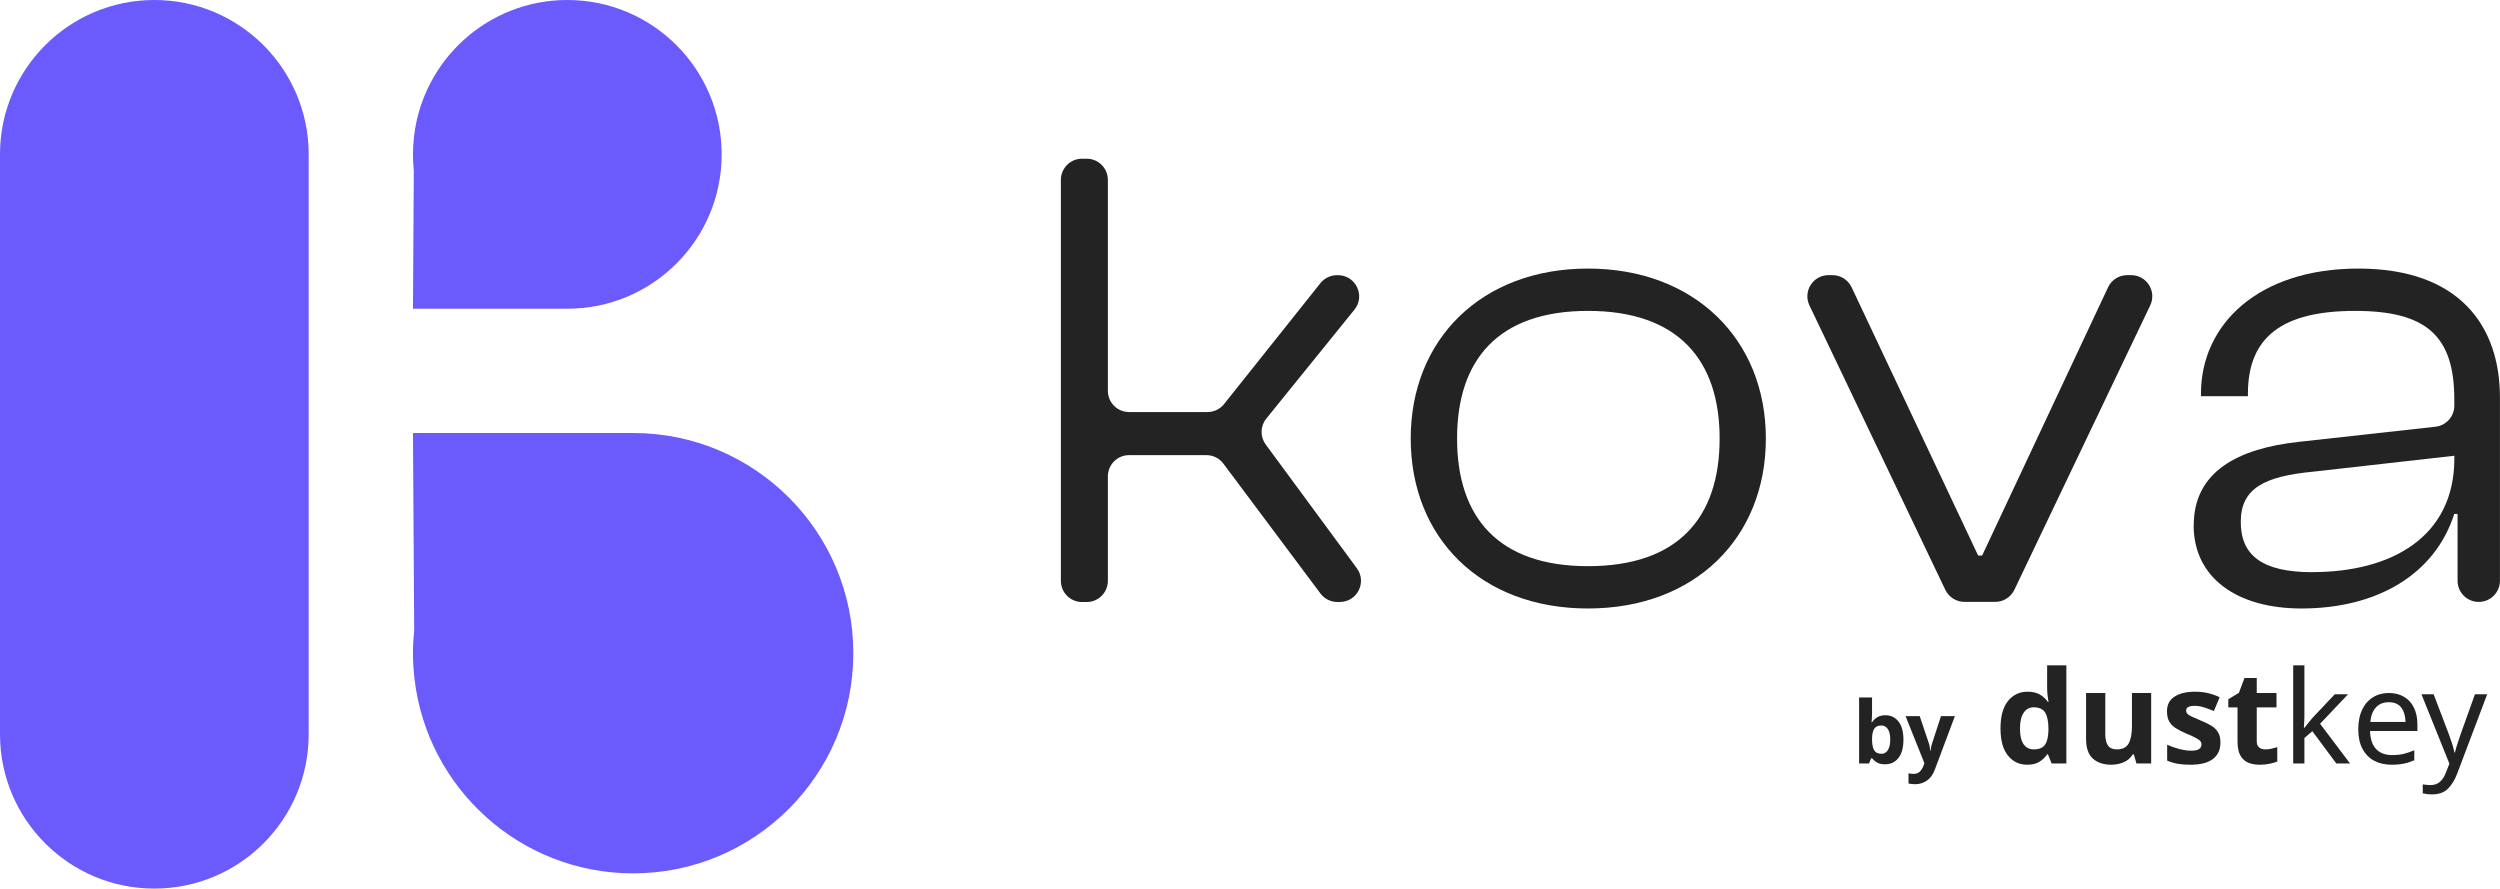
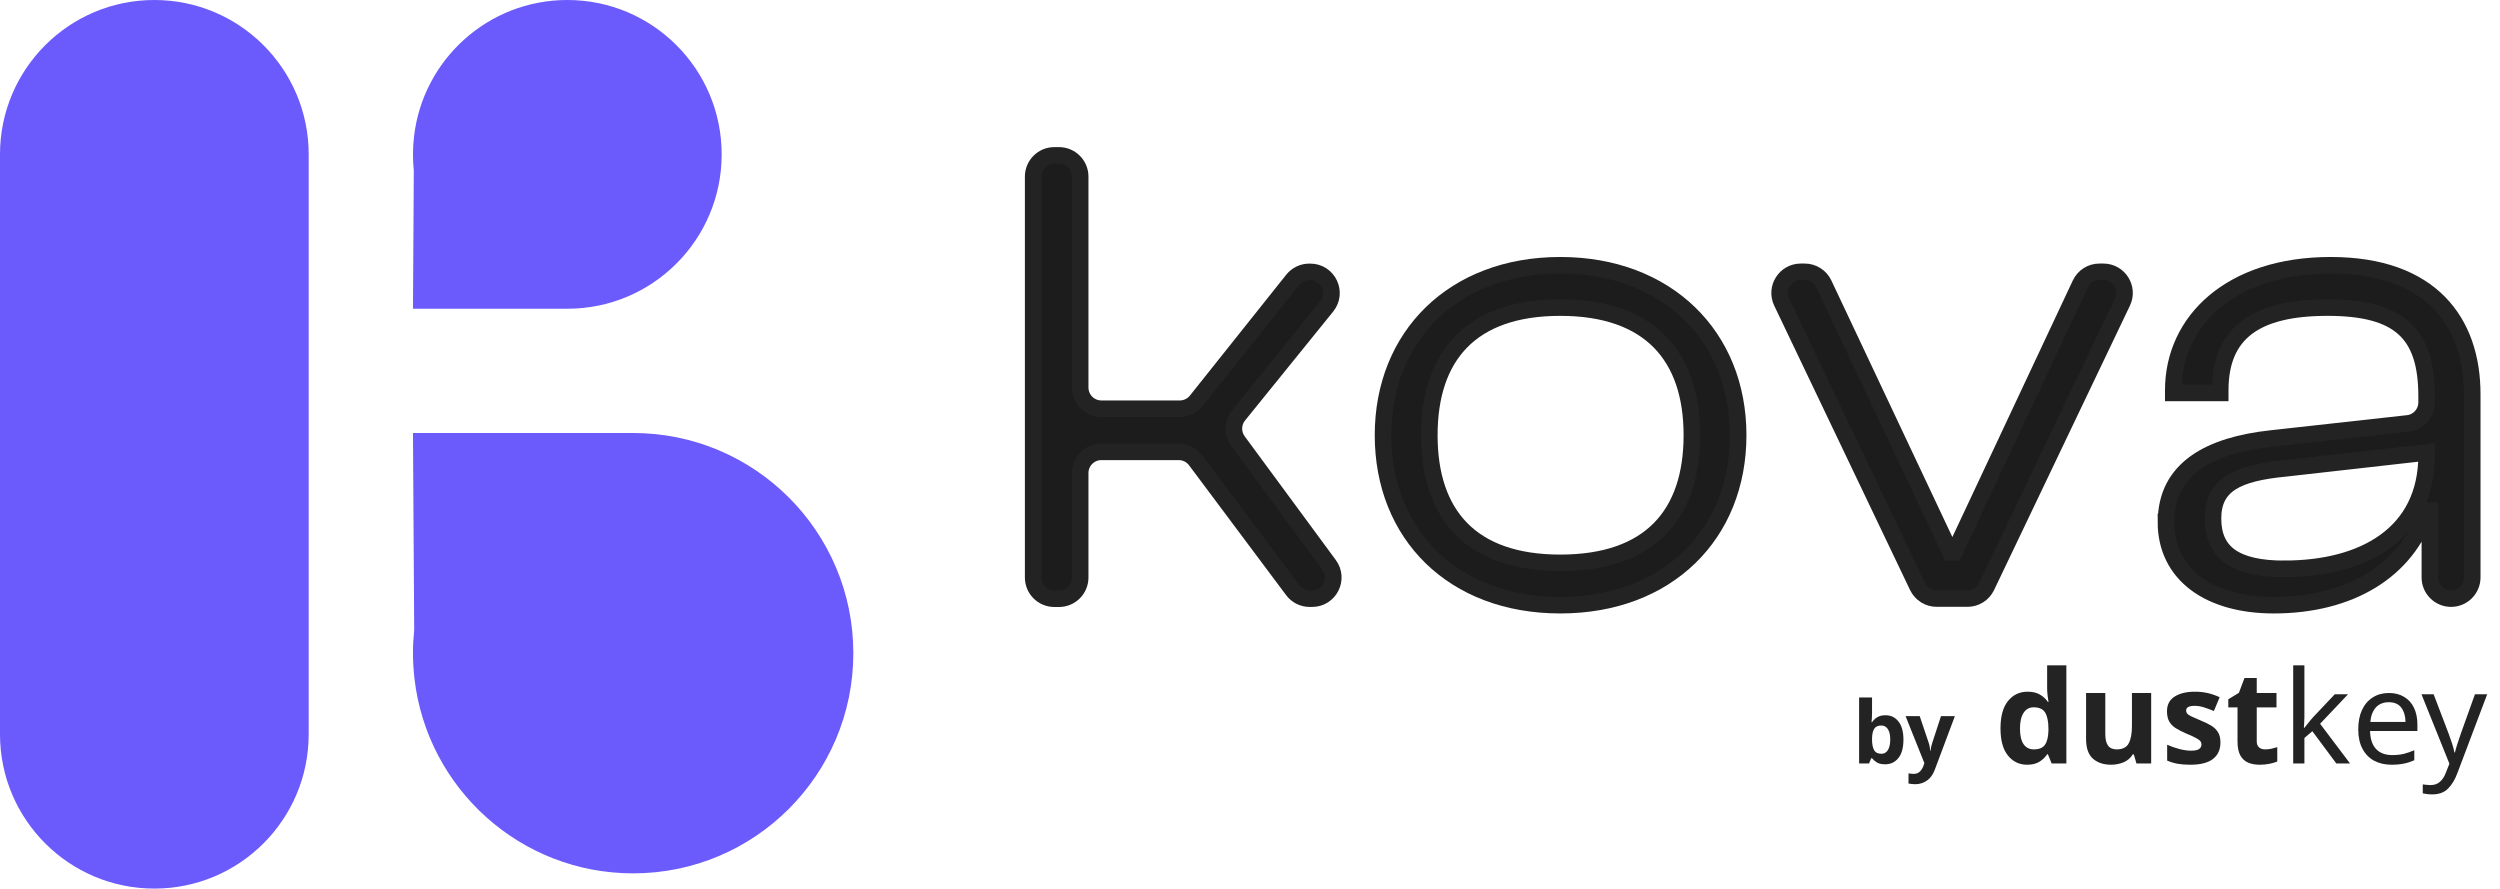
<svg xmlns="http://www.w3.org/2000/svg" id="Capa_1" version="1.1" viewBox="0 0 453.05 161.03">
  <defs>
    <style>
      .st0 {
        fill: #232323;
      }

      .st1 {
        font-family: SpaceGrotesk-Light, 'Space Grotesk';
        font-weight: 300;
      }

      .st1, .st2 {
        font-size: 23.39px;
      }

      .st3 {
        fill: #6b5afc;
      }

      .st4 {
        font-size: 15.72px;
      }

      .st4, .st2 {
        font-family: SpaceGrotesk-Bold, 'Space Grotesk';
        font-weight: 700;
      }
+ 
+       .st5 {
+         fill: #1c1c1c;
+         stroke: #232323;
+         stroke-miterlimit: 10;
+         stroke-width: 3px;
+       }
    </style>
  </defs>
  <rect class="st3" x="0" y="0" width="55.94" height="161.03" rx="27.97" ry="27.97" />
  <path class="st3" d="M102.81,0h0C88.46,0,76.63,10.81,75.03,24.74h0c-.12,1.06-.19,2.14-.19,3.23h0c0,.99.05,1.97.15,2.94l-.15,25.04h27.97c15.45,0,27.97-12.52,27.97-27.97h0C130.78,12.52,118.26,0,102.81,0Z" />
  <path class="st3" d="M114.74,158.27h0c-20.48,0-37.34-15.43-39.63-35.29h0c-.17-1.51-.27-3.05-.27-4.61h0c0-1.41.08-2.81.22-4.19l-.22-35.71h39.9c22.04,0,39.9,17.87,39.9,39.9h0c0,22.04-17.87,39.9-39.9,39.9Z" />
  <g>
-     <path class="st0" d="M192.25,105.24V32.6c0-2.12,1.72-3.84,3.84-3.84h.84c2.12,0,3.84,1.72,3.84,3.84v38.23c0,2.12,1.72,3.84,3.84,3.84h14.21c1.17,0,2.27-.53,3-1.44l17.47-21.92c.73-.91,1.83-1.44,3-1.44h.18c3.23,0,5.01,3.74,2.98,6.25l-15.97,19.74c-1.1,1.36-1.14,3.28-.11,4.69l16.52,22.43c1.86,2.53.06,6.11-3.09,6.11h-.44c-1.21,0-2.35-.57-3.07-1.54l-17.59-23.53c-.72-.97-1.86-1.54-3.07-1.54h-14.02c-2.12,0-3.84,1.72-3.84,3.84v18.94c0,2.12-1.72,3.84-3.84,3.84h-.84c-2.12,0-3.84-1.72-3.84-3.84Z" />
-     <path class="st0" d="M255.65,79.47c0-17.98,12.82-30.8,32.12-30.8s32.24,12.82,32.24,30.8-12.82,30.8-32.24,30.8-32.12-12.82-32.12-30.8ZM311.63,79.47c0-14.26-7.55-23.13-23.85-23.13s-23.73,8.87-23.73,23.13,7.43,23.13,23.73,23.13,23.85-8.75,23.85-23.13Z" />
-     <path class="st0" d="M352.53,106.89l-24.62-51.54c-1.22-2.55.64-5.49,3.46-5.49h.71c1.48,0,2.84.86,3.47,2.2l22.93,48.62h.72l22.82-48.61c.63-1.35,1.98-2.21,3.47-2.21h.71c2.82,0,4.68,2.94,3.46,5.49l-24.62,51.54c-.64,1.33-1.98,2.18-3.46,2.18h-5.59c-1.48,0-2.82-.85-3.46-2.18Z" />
-     <path class="st0" d="M397.55,95.17c0-9.71,8.03-13.9,19.06-15.1l24.75-2.74c1.94-.21,3.41-1.86,3.41-3.81v-1.12c0-11.51-5.03-16.06-17.98-16.06s-19.42,4.55-19.42,14.98v.48h-8.51v-.48c0-12.47,10.31-22.65,28.53-22.65s25.65,10.31,25.65,23.37v33.2c0,2.12-1.72,3.84-3.84,3.84h0c-2.12,0-3.84-1.72-3.84-3.84v-12.11h-.6c-3.48,10.91-13.9,17.14-27.69,17.14-11.63,0-19.54-5.51-19.54-15.1ZM419.01,103.68c14.38,0,25.77-6.35,25.77-20.61v-.48l-25.53,2.88c-8.87.84-13.18,3-13.18,9.11s3.96,9.11,12.94,9.11Z" />
+     <path class="st5" d="M187.23,104.64V32c0-2.12,1.72-3.84,3.84-3.84h.84c2.12,0,3.84,1.72,3.84,3.84v38.23c0,2.12,1.72,3.84,3.84,3.84h14.21c1.17,0,2.27-.53,3-1.44l17.47-21.92c.73-.91,1.83-1.44,3-1.44h.18c3.23,0,5.01,3.74,2.98,6.25l-15.97,19.74c-1.1,1.36-1.14,3.28-.11,4.69l16.52,22.43c1.86,2.53.06,6.11-3.09,6.11h-.44c-1.21,0-2.35-.57-3.07-1.54l-17.59-23.53c-.72-.97-1.86-1.54-3.07-1.54h-14.02c-2.12,0-3.84,1.72-3.84,3.84v18.94c0,2.12-1.72,3.84-3.84,3.84h-.84c-2.12,0-3.84-1.72-3.84-3.84Z" />
+     <path class="st5" d="M250.63,78.87c0-17.98,12.82-30.8,32.12-30.8s32.24,12.82,32.24,30.8-12.82,30.8-32.24,30.8-32.12-12.82-32.12-30.8ZM306.6,78.87c0-14.26-7.55-23.13-23.85-23.13s-23.73,8.87-23.73,23.13,7.43,23.13,23.73,23.13,23.85-8.75,23.85-23.13Z" />
+     <path class="st5" d="M347.5,106.29l-24.62-51.54c-1.22-2.55.64-5.49,3.46-5.49h.71c1.48,0,2.84.86,3.47,2.2l22.93,48.62h.72l22.82-48.61c.63-1.35,1.98-2.21,3.47-2.21h.71c2.82,0,4.68,2.94,3.46,5.49l-24.62,51.54c-.64,1.33-1.98,2.18-3.46,2.18h-5.59c-1.48,0-2.82-.85-3.46-2.18Z" />
+     <path class="st5" d="M392.53,94.57c0-9.71,8.03-13.9,19.06-15.1l24.75-2.74c1.94-.21,3.41-1.86,3.41-3.81v-1.12c0-11.51-5.03-16.06-17.98-16.06s-19.42,4.55-19.42,14.98v.48h-8.51v-.48c0-12.47,10.31-22.65,28.53-22.65s25.65,10.31,25.65,23.37v33.2c0,2.12-1.72,3.84-3.84,3.84h0c-2.12,0-3.84-1.72-3.84-3.84v-12.11h-.6c-3.48,10.91-13.9,17.14-27.69,17.14-11.63,0-19.54-5.51-19.54-15.1ZM413.98,103.08c14.38,0,25.77-6.35,25.77-20.61v-.48l-25.53,2.88c-8.87.84-13.18,3-13.18,9.11s3.96,9.11,12.94,9.11Z" />
  </g>
  <text class="st0" transform="translate(335.69 138.35)">
    <tspan class="st4" x="0" y="0">by</tspan>
    <tspan class="st2" x="19.71" y="0" xml:space="preserve"> dust</tspan>
    <tspan class="st1" x="77.9" y="0">key</tspan>
  </text>
</svg>
